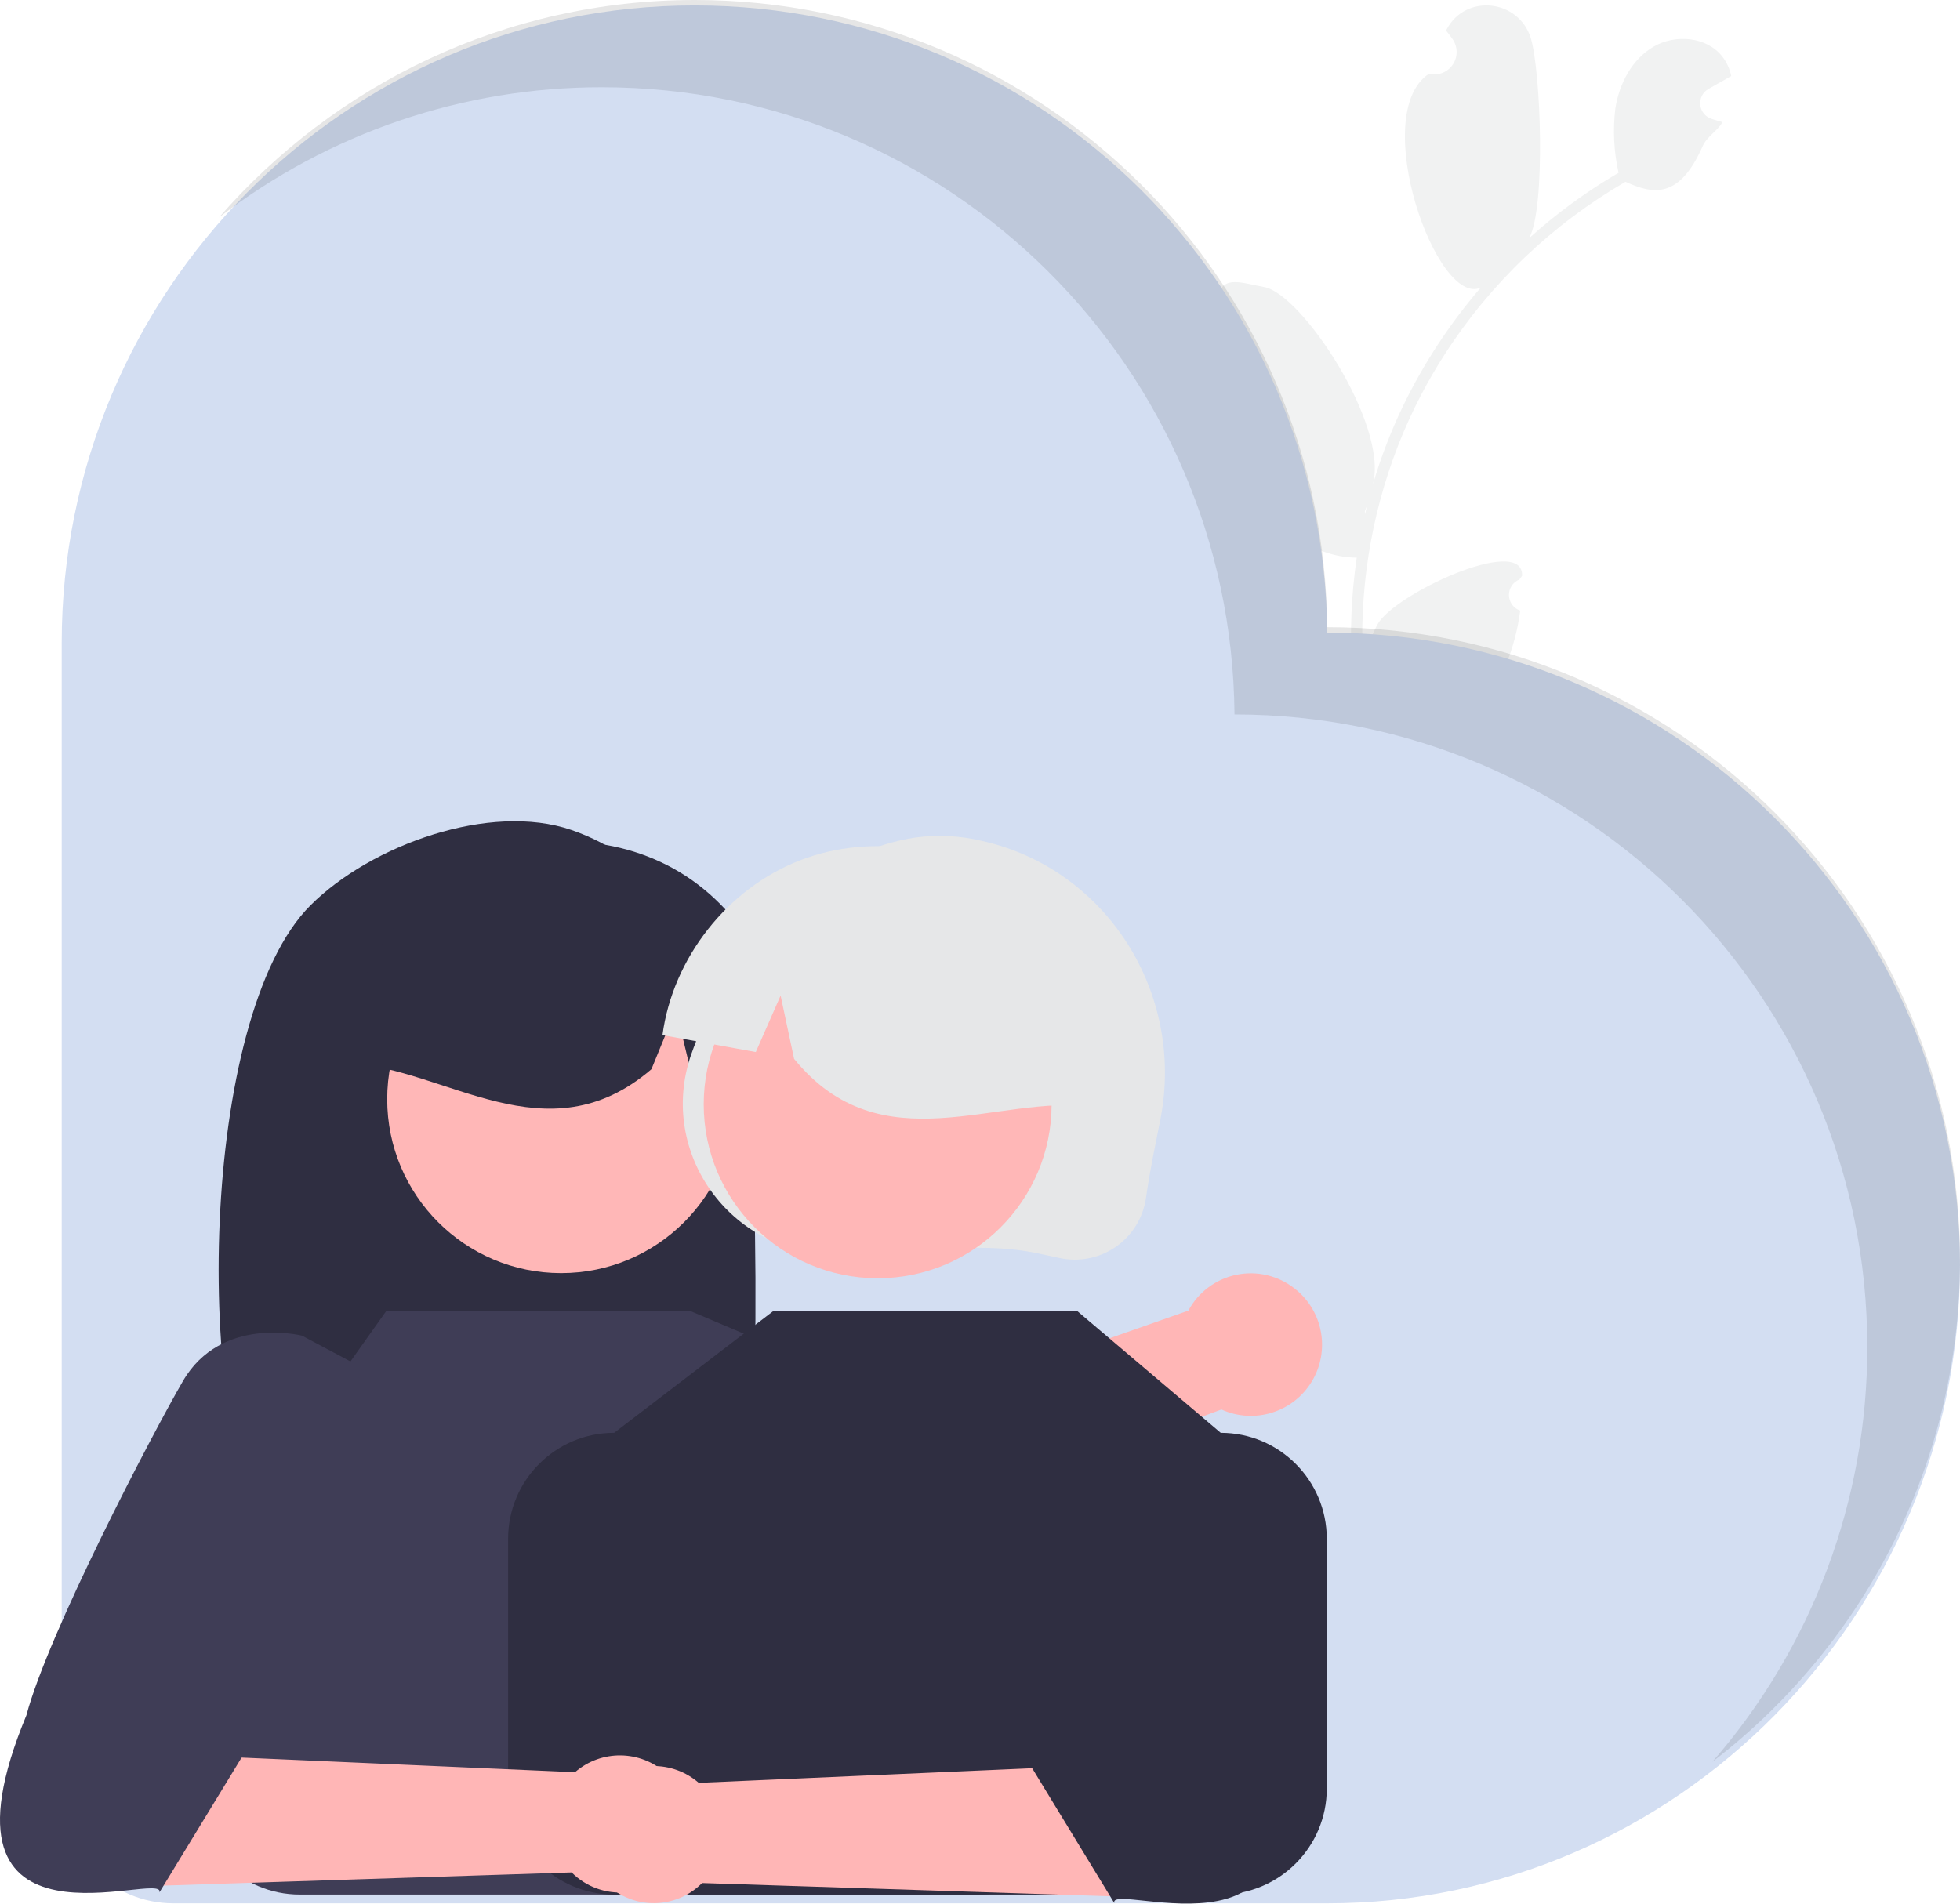
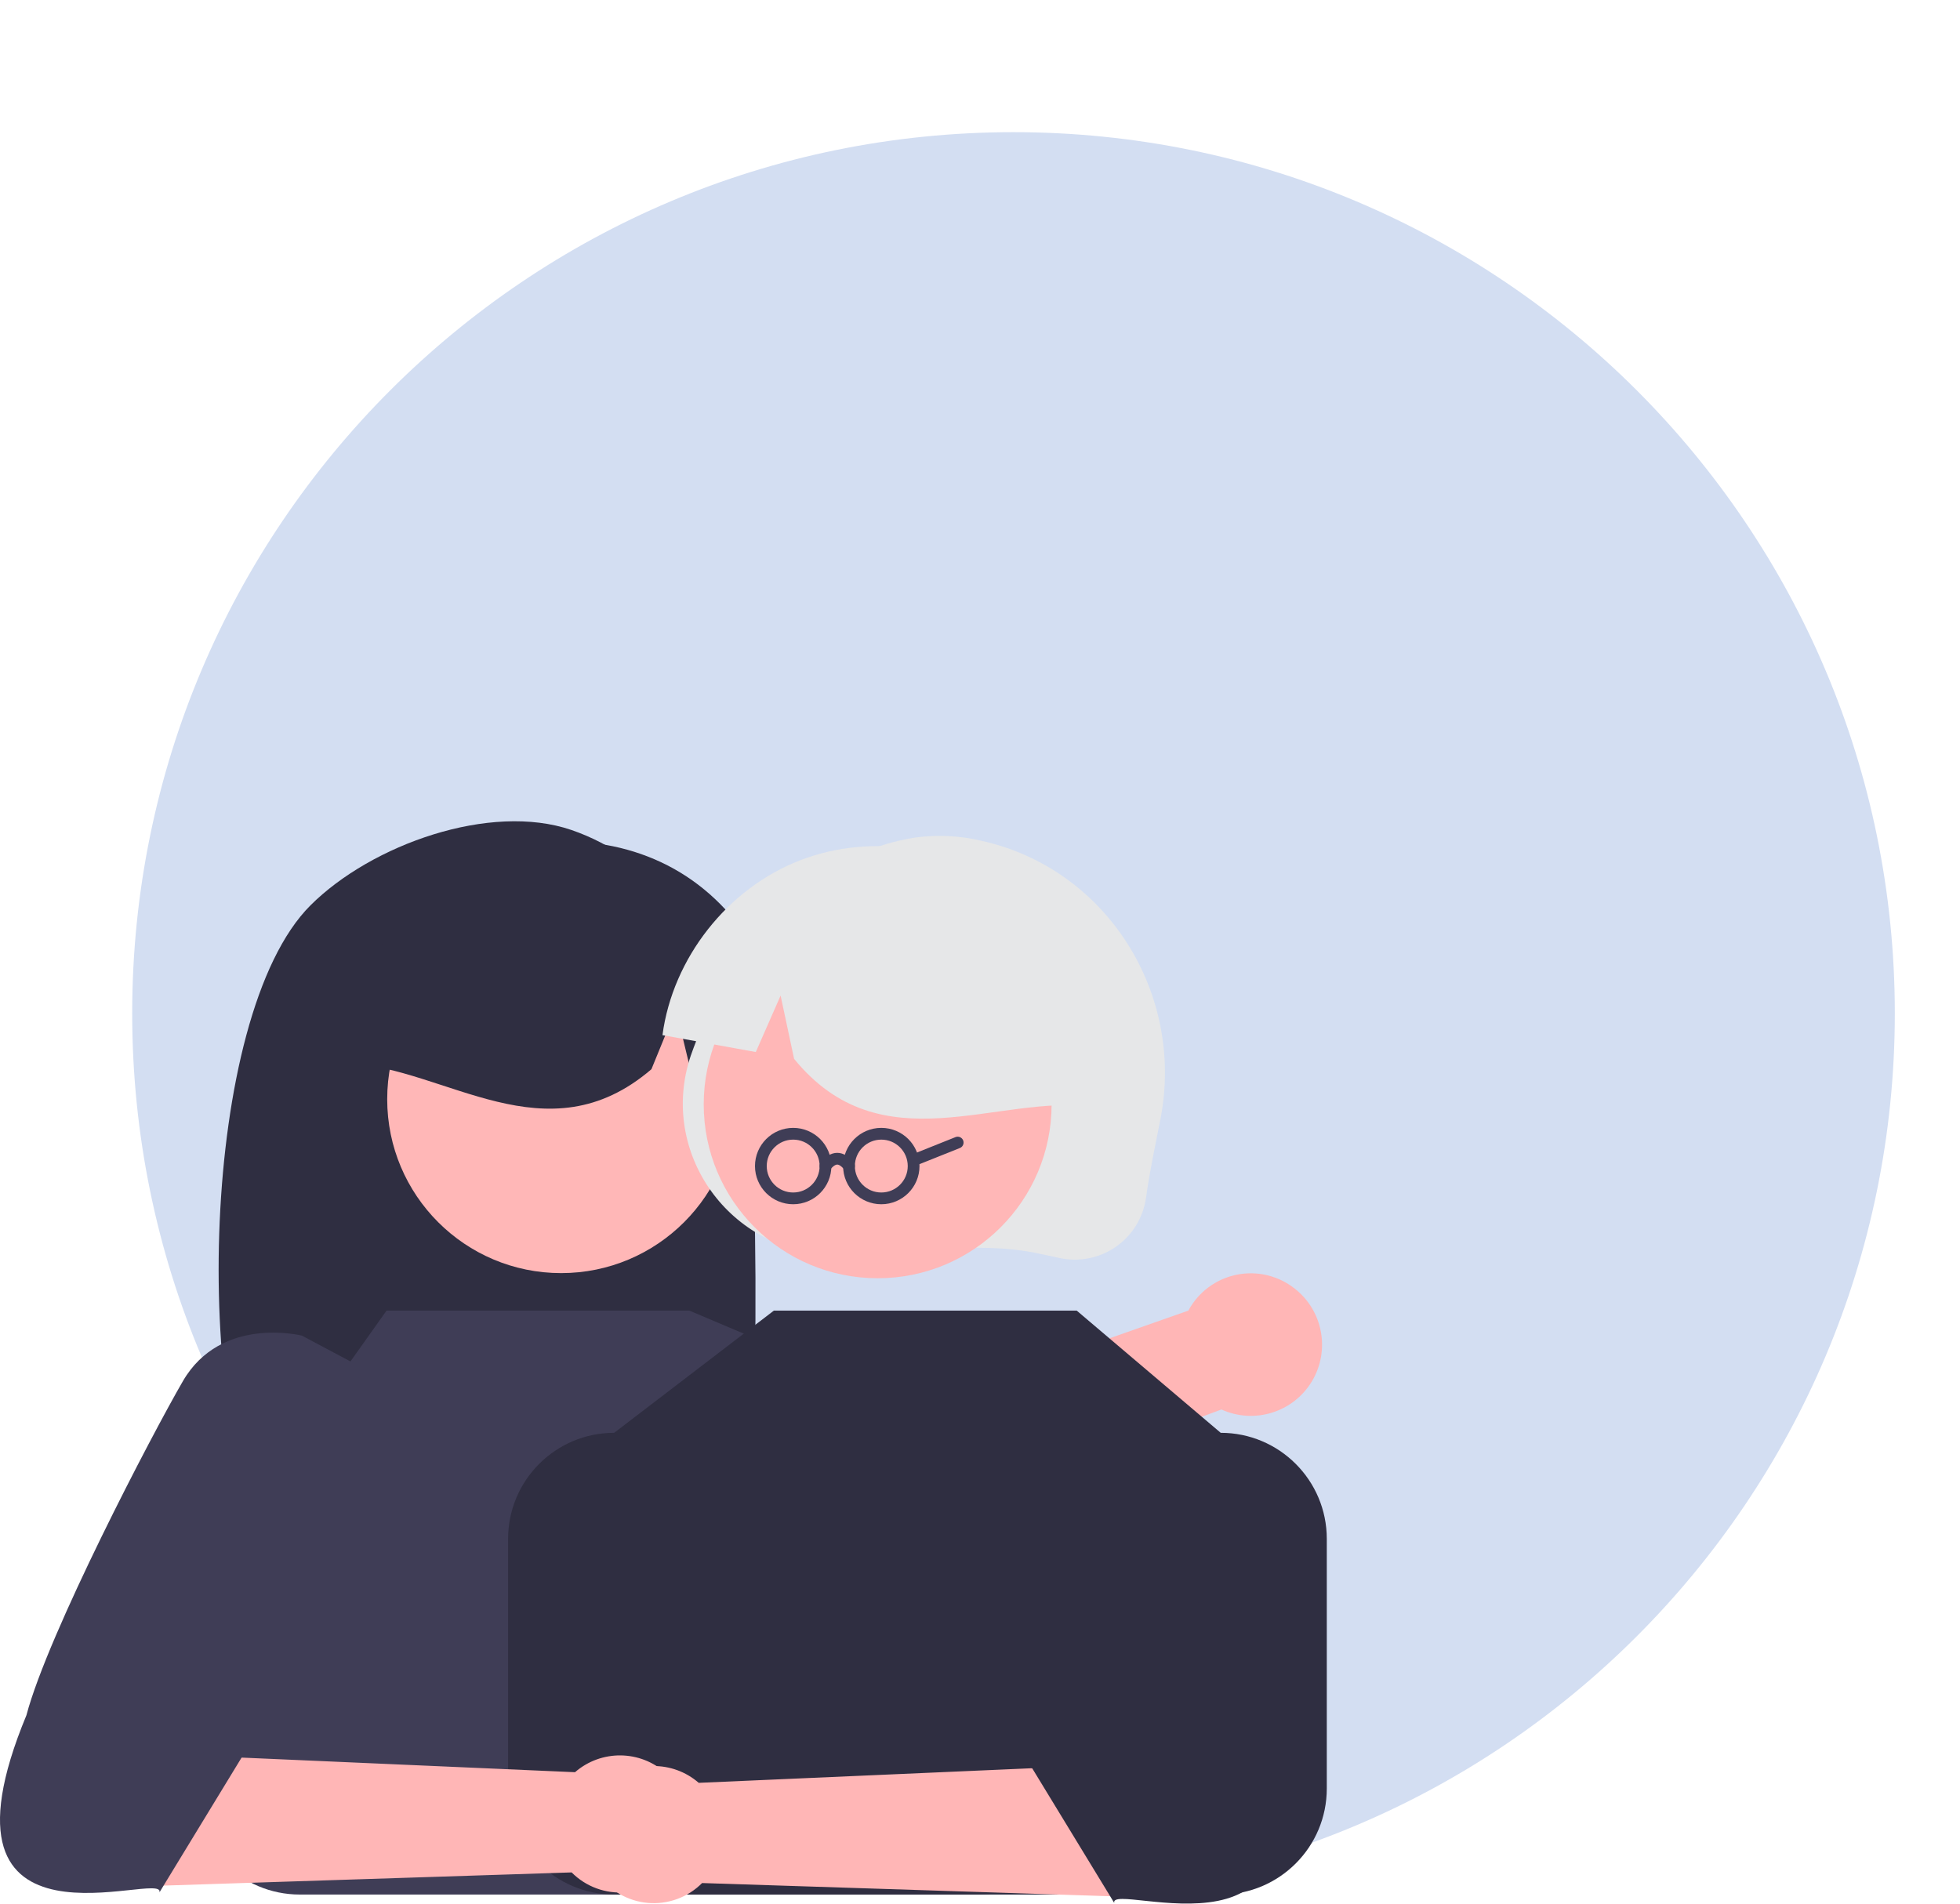
<svg xmlns="http://www.w3.org/2000/svg" id="a8ff012f-8231-4272-ad9b-ad8ea0ea358a" data-name="Layer 1" width="667.189" height="648.099" viewBox="0 0 667.189 648.099">
-   <path d="M796.85,321.572a5.636,5.636,0,0,1-.264-10.585l.917-1.291q-.004-.2-.009-.399c-.348-13.411-43.711,6.721-49.262,17.038a44.774,44.774,0,0,0-4.853,14.635,179.509,179.509,0,0,1,11.824-75.402,173.266,173.266,0,0,1,8.012-17.623q3.692-7.032,7.986-13.708A181.588,181.588,0,0,1,832.673,175.577c9.344,4.25,18.281,6.053,26.293-12.143,1.425-3.237,4.977-5.137,6.778-8.172-.958-.235-1.914-.521-2.849-.817-.29-.096-.595-.197-.885-.293l-.109-.037a5.584,5.584,0,0,1-.974-10.141q.873-.497,1.747-.993c.889-.515,1.787-1.009,2.676-1.523a2.779,2.779,0,0,0,.282-.149c1.019-.584,2.033-1.154,3.052-1.738a16.146,16.146,0,0,0-3.077-6.688c-5.32-6.718-15.915-7.623-23.319-3.327-7.419,4.29-11.764,12.668-13.061,21.131a64.708,64.708,0,0,0,1.104,21.842c-.56.333-1.129.645-1.689.978a182.761,182.761,0,0,0-28.738,21.244c5.705-10.481,3.941-57.038.546-68.075-4.077-13.257-22.248-15.236-28.661-2.938q-.093.179-.185.357,1.161,1.418,2.22,2.916a7.645,7.645,0,0,1-7.918,11.847l-.154-.034c-20.656,13.79,2.705,79.699,17.671,72.767a186.547,186.547,0,0,0-26.497,40.395,176.93,176.93,0,0,0-10.242,26.669l.077-.331c5.14-20.211-24.31-64.697-37.099-66.923-7.367-1.283-13.975-4.215-15.619,3.081q-.039.175-.078.35a51.368,51.368,0,0,1,4.36,4.674q1.161,1.419,2.219,2.916a7.645,7.645,0,0,1-7.918,11.847l-.154-.034c-.11-.026-.206-.046-.316-.071-14.137,18.444,17.622,69.449,49.027,69.375l.015.006a186.494,186.494,0,0,0-1.59,38.626L781.313,358.401c.33-.405.651-.831.966-1.242a50.846,50.846,0,0,1-11.273-5.179c4.572-2.593,9.156-5.215,13.728-7.808a2.787,2.787,0,0,0,.282-.149c2.326-1.332,4.661-2.644,6.987-3.976l.002-.002a74.477,74.477,0,0,0,4.848-18.473Zm-11.194-112.536.034-.021-.045.051Zm-41.648,79.681-.045-.947c.242-.577.469-1.16.686-1.764.064-.165.098-.341.162-.505-.267,1.084-.549,2.162-.801,3.251Z" transform="translate(-279.3671 -113.6819)" fill="#f1f2f2" />
-   <path d="M731.16,329.078h0c-.993-118.059-96.965-213.474-215.247-213.539-119.303-.065-215.544,97.801-215.544,217.049V723.624a38.066,38.066,0,0,0,38.066,38.066H731.16c118.96,0,215.396-98.293,215.396-217.253S850.12,329.078,731.16,329.078Z" transform="translate(-279.3671 -113.6819)" fill="#d3def2" />
-   <path d="M731.16,327.221h0c-.993-118.059-96.965-213.474-215.247-213.539-64.674,0-122.553,28.726-162.03,74.061A213.103,213.103,0,0,1,484.346,143.392c118.282.065,214.254,95.48,215.247,213.539h0c118.96,0,215.396,96.436,215.396,215.396a214.607,214.607,0,0,1-52.726,141.186,215.034,215.034,0,0,0,84.292-170.896C946.556,423.657,850.12,327.221,731.16,327.221Z" transform="translate(-279.3671 -113.6819)" opacity="0.1" style="isolation:isolate" />
+   <circle cx="345" cy="345" r="300" fill="#d3def2" />
  <path d="M530.219,459.35c-8.778-27.976-28.74-53.635-56.348-63.092C446.262,386.8,405.836,401.207,385.08,421.892c-37.966,37.838-39.899,176.504-13.815,217.581,5.188-.275,23.091-.478,28.342-.674l7.428-24.758V638.555c40.986-1.267,86.606,32.446,126.351.347C537.213,609.818,538.997,487.326,530.219,459.35Z" transform="translate(-279.3671 -113.6819)" fill="#2f2e41" />
  <circle cx="191.014" cy="374.237" r="59.21" fill="#ffb7b7" />
  <path d="M511.065,410.818c-22.618-13.789-52.761-14.186-75.736-.998-22.973,13.188-37.832,39.418-37.332,65.903,33.097,1.522,67.427,32.605,103.118,1.987l8.332-20.391,4.912,20.406q16.113-.002,32.288-.042C547.846,451.219,533.685,424.606,511.065,410.818Z" transform="translate(-279.3671 -113.6819)" fill="#2f2e41" />
  <path d="M524.284,450.966c13.588-25.983,37.773-47.706,66.618-52.132a61.753,61.753,0,0,1,22.758,1.15c42.472,9.532,69.042,51.869,60.741,94.599-1.647,8.476-3.57,17.245-4.944,26.982a24.454,24.454,0,0,1-29.436,20.415l-.158-.034-7.268-1.554c-21.6-4.574-46.315.595-69.749.312-34.927-.421-59.473-34.514-48.337-67.62A152.983,152.983,0,0,1,524.284,450.966Z" transform="translate(-279.3671 -113.6819)" fill="#e6e7e8" />
  <circle cx="298.758" cy="375.986" r="59.21" fill="#ffb7b7" />
  <path d="M551.718,406.587c24.7-9.571,54.438-4.631,74.719,12.412,20.279,17.043,30.264,45.487,25.088,71.467C618.681,486.11,579.394,510.632,549.681,474.184l-4.594-21.543-8.444,19.216q-15.859-2.851-31.771-5.752C508.372,439.846,527.017,416.158,551.718,406.587Z" transform="translate(-279.3671 -113.6819)" fill="#e6e7e8" />
+   <g fill="none" stroke="#3f3d56" stroke-width="4" stroke-linecap="round">
+     <circle cx="270" cy="397" r="11" />
+     <circle cx="300" cy="397" r="11" />
+     <path d="M281,397 q4.0,-5 8,0" />
+     <path d="M311,395 L326,389" />
+   </g>
  <path d="M720.079,552.393a24.104,24.104,0,0,0-36.191,7.503L516.758,618.615l16.584,35.245,161.799-60.3a24.235,24.235,0,0,0,24.938-41.167Z" transform="translate(-279.3671 -113.6819)" fill="#ffb6b6" />
  <path d="M541.487,591.113l-24.69,10.683-13.196,5.715-8.61,3.719a27.776,27.776,0,0,0-10.03,4.993A28.04,28.04,0,0,0,509.299,665.449l50.532-5.774a10.097,10.097,0,0,0,7.167-4.35c1.668-2.44,17.268-9.791,16.514-12.641l6.676-3.061,9.688-3.035L636.248,619.856h0L630.748,599.517h0l5.088-24.968c-.761-2.816-83.288,17.993-85.927,16.749A10.045,10.045,0,0,0,541.487,591.113Z" transform="translate(-279.3671 -113.6819)" fill="#3f3d56" />
  <path d="M612.258,758.705H381.418a36.11,36.11,0,0,1-36.11-36.11V637.61a36.11,36.11,0,0,1,36.11-36.11l29.53-41.608H514.024l98.234,41.608a36.11,36.11,0,0,1,36.11,36.11v84.985A36.11,36.11,0,0,1,612.258,758.705Z" transform="translate(-279.3671 -113.6819)" fill="#3f3d56" />
  <path d="M694.9,758.705H488.436A36.11,36.11,0,0,1,452.326,722.595V637.61a36.11,36.11,0,0,1,36.11-36.11l54.365-41.608H645.878l49.022,41.608a36.11,36.11,0,0,1,36.11,36.11v84.985A36.11,36.11,0,0,1,694.9,758.705Z" transform="translate(-279.3671 -113.6819)" fill="#2f2e41" />
  <path d="M509.379,748.167a23.183,23.183,0,0,1-35.421,3.002L329.739,755.832l-18.44.596h0c-18.967.613-29.893-21.331-17.971-36.096L306.137,704.467l45.814,7.186,16.566.726,106.589,4.671a23.308,23.308,0,0,1,34.273,31.117Z" transform="translate(-279.3671 -113.6819)" fill="#ffb6b6" />
  <path d="M382.163,568.42s-27.491-6.975-40.521,15.463c-10.432,17.964-45.917,85.904-53.283,113.788-35.942,86.619,47.624,52.125,45.286,60.296L361.603,712.076c12.148-6.074-11.235,1.765-14.316-2.59l21.431-23.292,24.295-12.148,8.914-95.106Z" transform="translate(-279.3671 -113.6819)" fill="#3f3d56" />
  <path d="M482.944,751.787a23.183,23.183,0,0,0,35.421,3.002L662.583,759.452l18.44.596h0c18.967.613,29.893-21.331,17.971-36.096L686.185,708.087,640.371,715.273l-16.566.726-106.589,4.671a23.308,23.308,0,0,0-34.273,31.117Z" transform="translate(-279.3671 -113.6819)" fill="#ffb6b6" />
  <path d="M610.159,572.04s27.491-6.975,40.521,15.463c10.432,17.964,45.917,85.904,53.283,113.788,35.942,86.619-47.624,52.125-45.286,60.296l-27.957-45.891c-12.148-6.074,11.235,1.765,14.316-2.59L623.604,689.814l-24.295-12.148-8.914-95.106Z" transform="translate(-279.3671 -113.6819)" fill="#2f2e41" />
</svg>
